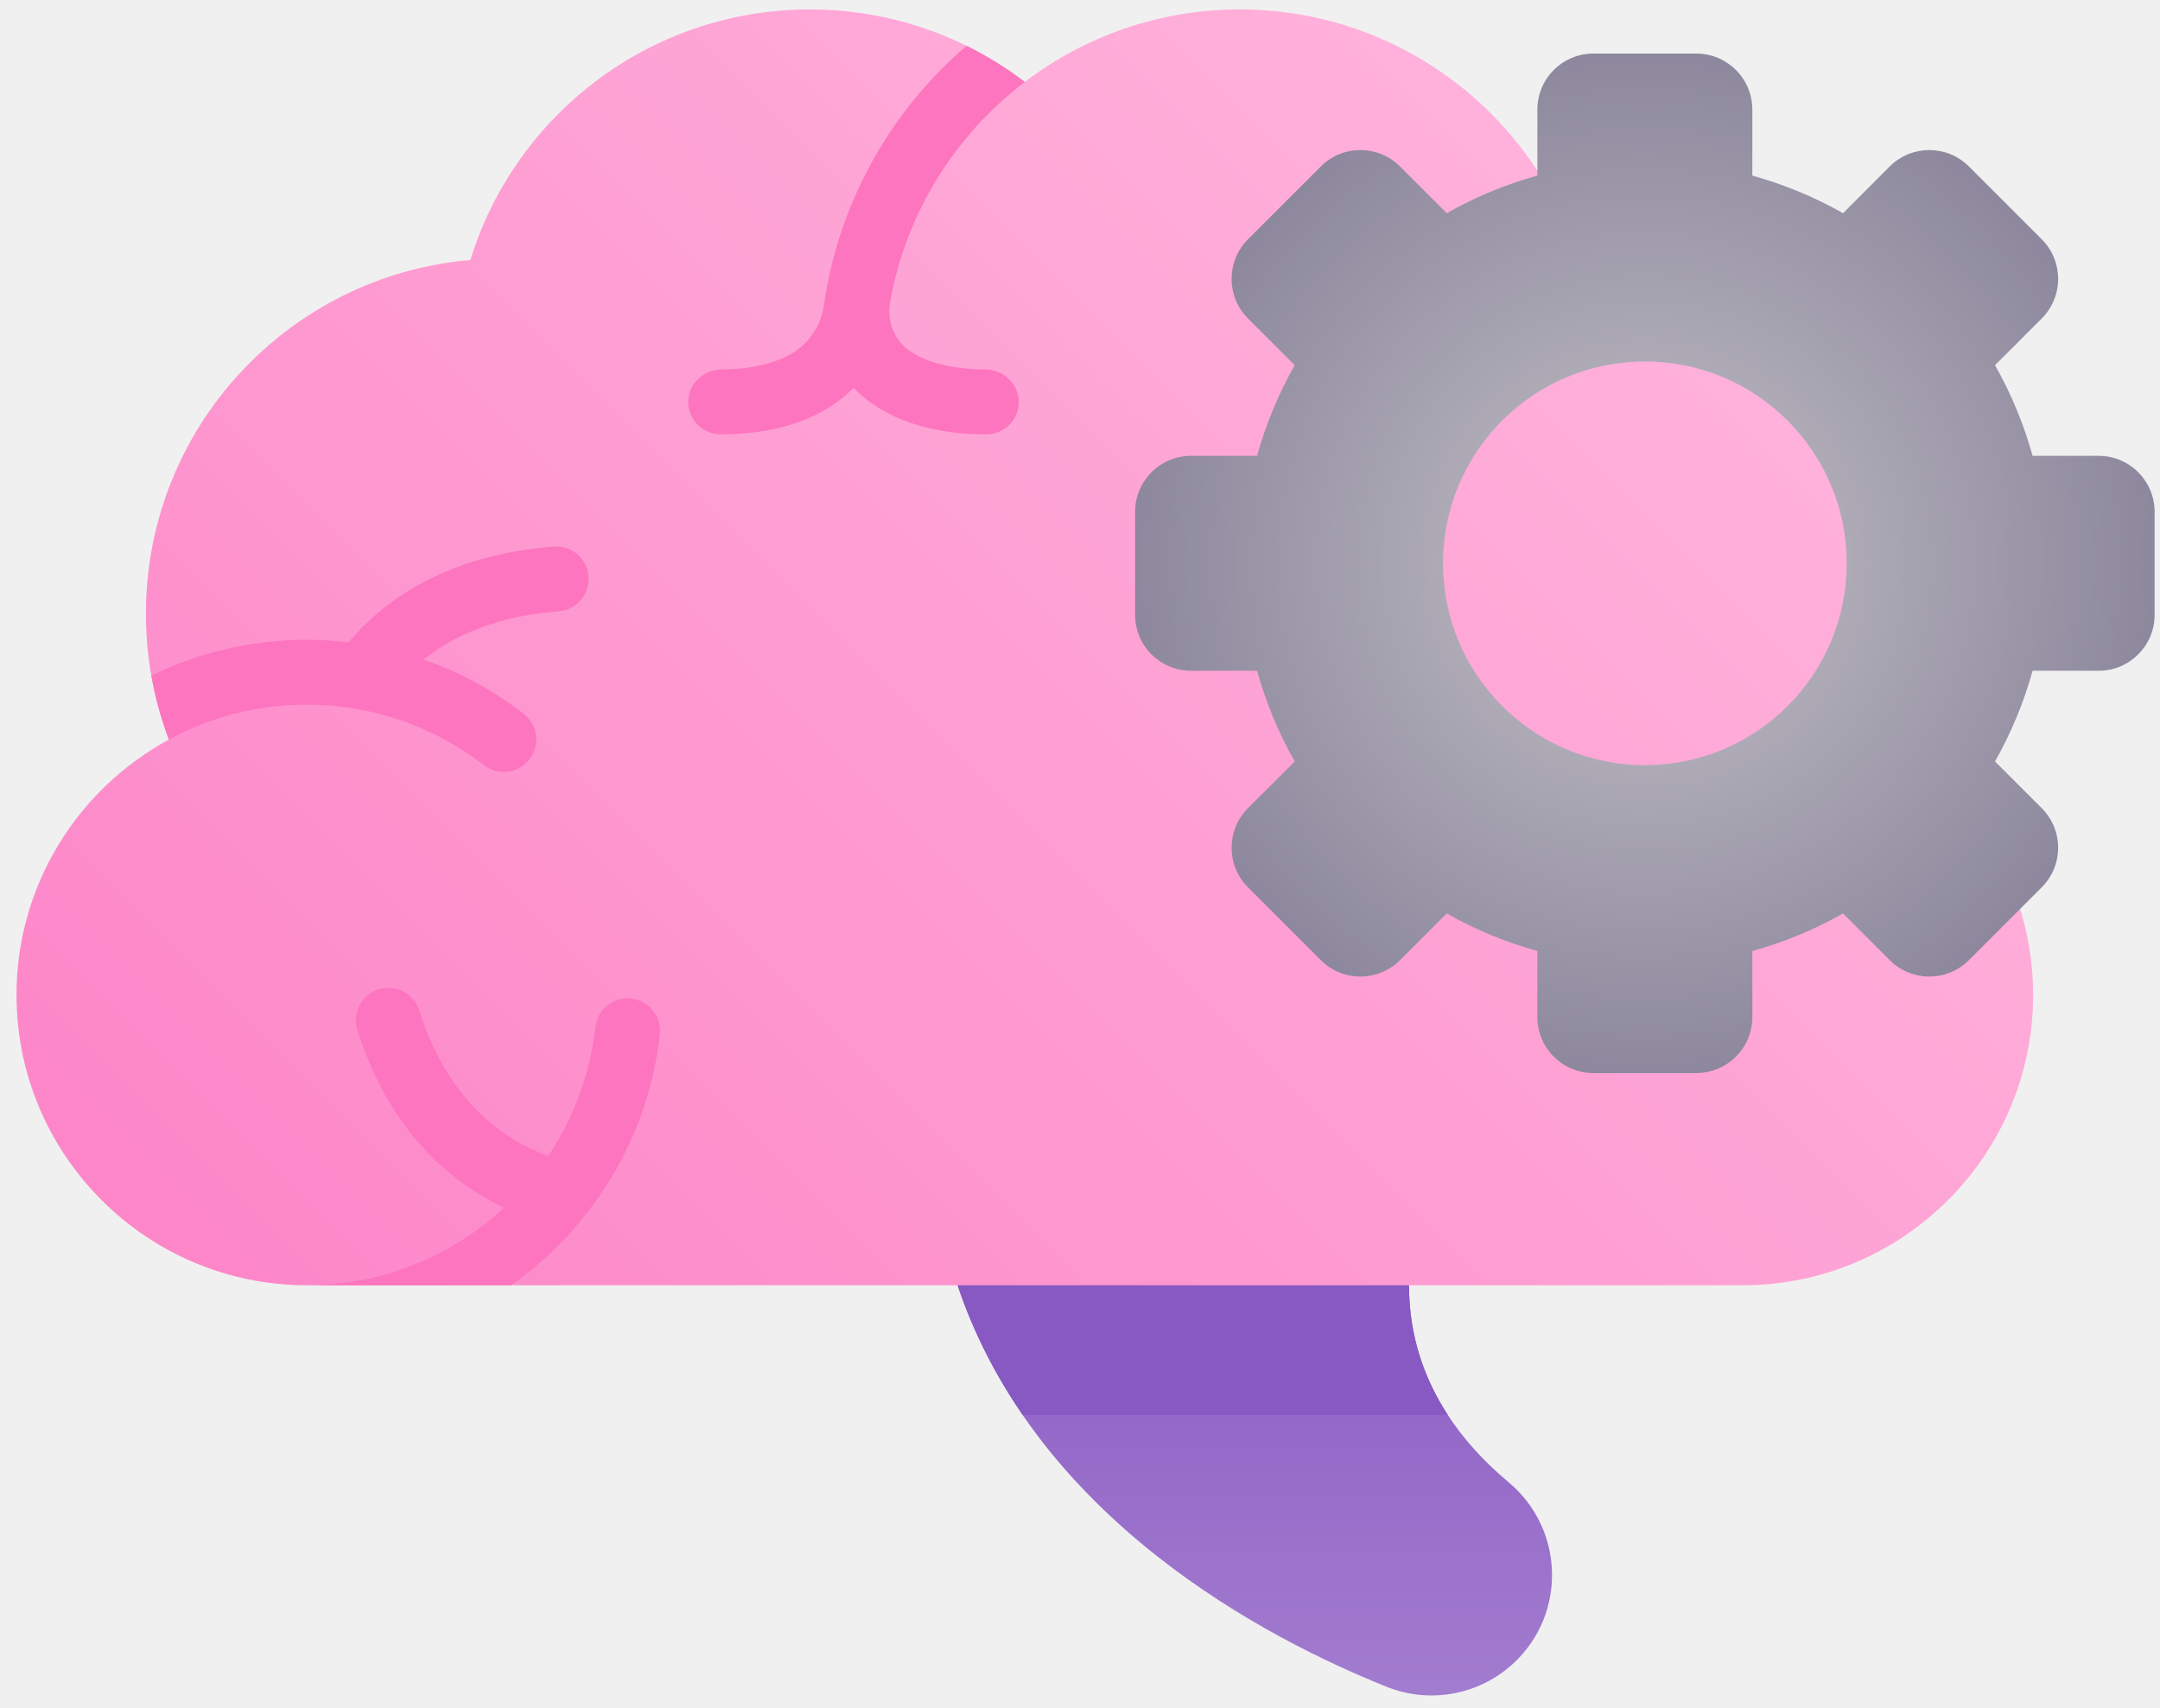
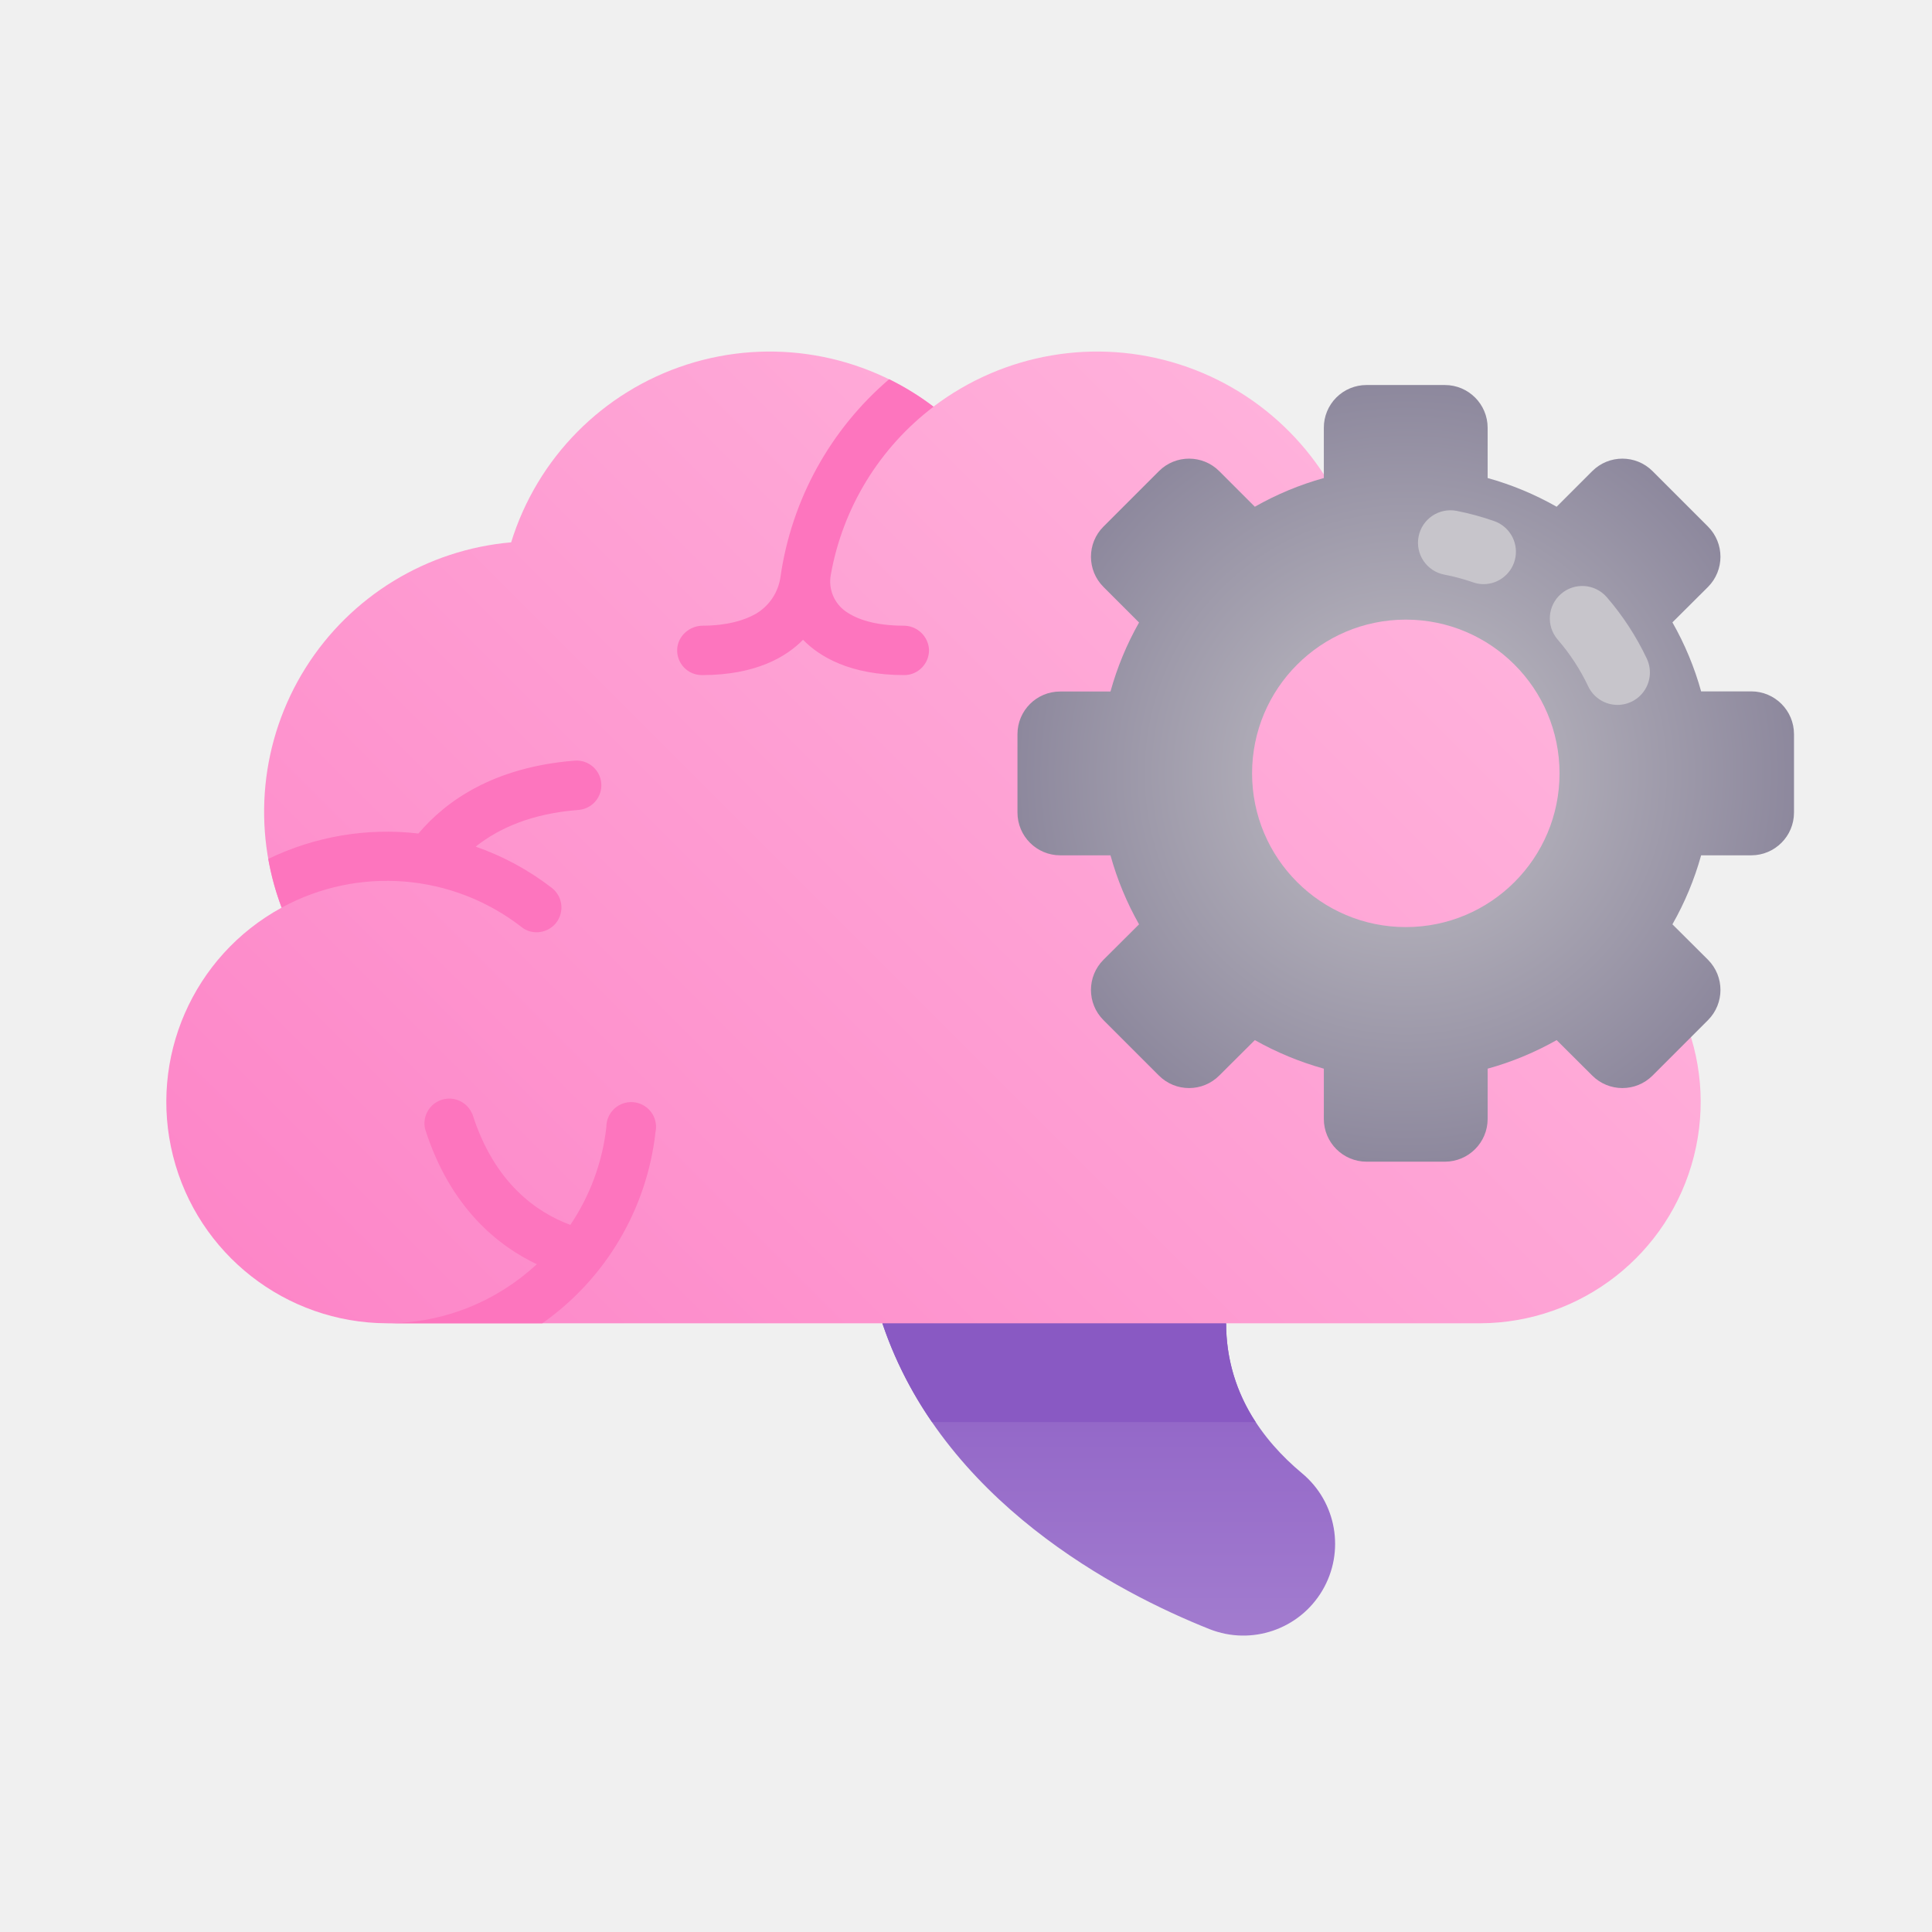
- <svg xmlns="http://www.w3.org/2000/svg" width="86" height="68" viewBox="0 0 86 68" fill="none">
-   <path d="M60.06 59.015C58.013 57.304 56.099 54.749 56.099 51.176L44.077 47.422L38.125 51.176C41.242 60.488 50.446 65.261 55.22 67.168C56.951 67.859 58.924 67.483 60.282 66.208C62.387 64.231 62.276 60.867 60.06 59.015Z" fill="url(#paint0_linear_30_176)" />
-   <path d="M56.099 51.176L44.077 47.422L38.125 51.176C38.764 53.085 39.662 54.8 40.721 56.342H57.646C56.726 54.931 56.099 53.221 56.099 51.176Z" fill="#8959C3" />
-   <path d="M74.881 29.448C75.471 27.89 75.797 26.202 75.797 24.438C75.797 17.04 70.116 10.973 62.879 10.352C61.101 4.575 55.722 0.376 49.362 0.376C46.144 0.376 43.179 1.453 40.803 3.262C38.427 1.453 35.462 0.376 32.245 0.376C25.884 0.376 20.506 4.576 18.727 10.352C11.491 10.973 5.809 17.04 5.809 24.438C5.809 26.202 6.135 27.89 6.725 29.448C3.114 31.405 0.657 35.23 0.657 39.617C0.657 45.991 5.842 51.176 12.217 51.176H69.389C75.764 51.176 80.949 45.991 80.949 39.617C80.949 35.23 78.492 31.405 74.881 29.448Z" fill="url(#paint1_linear_30_176)" />
-   <path d="M39.22 14.71C37.727 14.702 36.795 14.368 36.215 13.968C35.605 13.548 35.305 12.794 35.433 12.065C36.059 8.488 38.029 5.375 40.803 3.262C40.081 2.712 39.305 2.23 38.483 1.825C35.474 4.408 33.39 8.04 32.805 12.148C32.69 12.953 32.218 13.675 31.513 14.082C30.915 14.428 30.035 14.702 28.746 14.71C28.044 14.714 27.43 15.248 27.402 15.95C27.374 16.686 27.962 17.293 28.693 17.293C31.523 17.293 33.116 16.33 33.983 15.445C34.849 16.33 36.442 17.293 39.273 17.293C40.003 17.293 40.592 16.687 40.563 15.95C40.536 15.249 39.922 14.713 39.22 14.71Z" fill="#FD75BE" />
-   <path d="M16.693 40.234C17.84 43.861 20.076 45.389 21.823 46.033C22.827 44.535 23.492 42.792 23.702 40.912C23.782 40.202 24.411 39.684 25.122 39.759C25.835 39.834 26.35 40.477 26.27 41.19C25.812 45.31 23.575 48.899 20.348 51.176H12.217C15.246 51.176 18.005 50.003 20.068 48.089C18.099 47.159 15.549 45.183 14.23 41.013C14.015 40.333 14.392 39.607 15.072 39.392C15.753 39.177 16.478 39.554 16.693 40.234Z" fill="#FD75BE" />
-   <path d="M6.027 26.899C6.181 27.779 6.416 28.631 6.725 29.448C8.359 28.561 10.23 28.057 12.217 28.057C14.873 28.057 17.322 28.959 19.274 30.472C19.785 30.868 20.512 30.814 20.969 30.357C21.517 29.809 21.469 28.9 20.857 28.426C19.664 27.503 18.319 26.766 16.867 26.259C18.07 25.303 19.789 24.535 22.248 24.339C22.959 24.282 23.49 23.66 23.433 22.949C23.377 22.238 22.759 21.705 22.043 21.764C17.841 22.099 15.34 23.845 13.873 25.574C13.329 25.51 12.777 25.475 12.216 25.475C9.996 25.475 7.896 25.988 6.027 26.899Z" fill="#FD75BE" />
-   <path d="M83.557 18.15H80.927C80.575 16.876 80.069 15.666 79.431 14.541L81.291 12.681C82.162 11.81 82.162 10.399 81.291 9.528L78.391 6.628C77.521 5.758 76.109 5.758 75.239 6.628L73.379 8.489C72.254 7.85 71.043 7.345 69.769 6.992V4.363C69.769 3.132 68.772 2.133 67.54 2.133H63.439C62.208 2.133 61.21 3.131 61.21 4.363V6.992C59.936 7.345 58.726 7.85 57.601 8.488L55.741 6.628C54.87 5.758 53.459 5.758 52.588 6.628L49.688 9.528C48.818 10.399 48.818 11.81 49.688 12.681L51.549 14.541C50.91 15.666 50.405 16.876 50.052 18.15H47.423C46.192 18.15 45.194 19.148 45.194 20.379V24.48C45.194 25.711 46.192 26.709 47.423 26.709H50.052C50.405 27.983 50.91 29.193 51.549 30.319L49.688 32.179C48.818 33.049 48.818 34.461 49.688 35.331L52.588 38.231C53.459 39.102 54.87 39.102 55.741 38.231L57.601 36.371C58.726 37.009 59.936 37.515 61.21 37.867V40.497C61.21 41.728 62.208 42.726 63.439 42.726H67.54C68.771 42.726 69.769 41.728 69.769 40.497V37.867C71.043 37.515 72.254 37.009 73.379 36.371L75.239 38.231C76.109 39.102 77.521 39.102 78.391 38.231L81.291 35.331C82.162 34.461 82.162 33.049 81.291 32.179L79.431 30.319C80.069 29.193 80.575 27.983 80.927 26.709H83.557C84.788 26.709 85.786 25.711 85.786 24.48V20.379C85.786 19.148 84.788 18.15 83.557 18.15ZM65.49 30.467C61.051 30.467 57.453 26.868 57.453 22.43C57.453 17.991 61.051 14.393 65.49 14.393C69.928 14.393 73.527 17.991 73.527 22.43C73.527 26.868 69.928 30.467 65.49 30.467Z" fill="url(#paint2_radial_30_176)" />
+ <svg xmlns="http://www.w3.org/2000/svg" width="140" height="140" viewBox="0 0 140 140" fill="none">
+   <g clip-path="url(#a)">
+     <path d="M94.34 106.75c-2.84-2.37-5.49-5.91-5.49-10.86l-16.66-5.2-8.25 5.2c4.32 12.9 17.07 19.52 23.7 22.16a6.65 6.65 0 0 0 6.7-11.3Z" fill="url(#b)" />
+     <path d="m88.85 95.89-16.66-5.2-8.25 5.2a28.7 28.7 0 0 0 3.6 7.16h23.45a12.89 12.89 0 0 1-2.14-7.16Z" fill="#8959C3" />
+     <path d="M114.88 65.77A19.6 19.6 0 0 0 98.24 39.3a19.61 19.61 0 0 0-30.6-9.83 19.61 19.61 0 0 0-30.6 9.83 19.6 19.6 0 0 0-16.63 26.47 16.04 16.04 0 0 0 7.61 30.12h79.25a16.04 16.04 0 0 0 7.61-30.12Z" fill="url(#c)" />
+     <path d="M65.45 45.34c-2.07-.01-3.36-.47-4.16-1.03a2.65 2.65 0 0 1-1.09-2.64 19.6 19.6 0 0 1 7.45-12.2 19.6 19.6 0 0 0-3.22-1.99 23.17 23.17 0 0 0-7.87 14.3 3.7 3.7 0 0 1-1.79 2.7c-.83.47-2.05.85-3.84.86-.97 0-1.82.75-1.86 1.72a1.79 1.79 0 0 0 1.8 1.86c3.91 0 6.12-1.33 7.32-2.56 1.2 1.23 3.41 2.56 7.34 2.56 1 0 1.82-.84 1.79-1.86a1.84 1.84 0 0 0-1.87-1.72Z" fill="#FD75BE" />
+     <path d="M34.23 80.72c1.59 5.03 4.69 7.15 7.1 8.04 1.4-2.08 2.32-4.5 2.61-7.1a1.8 1.8 0 1 1 3.56.38 19.62 19.62 0 0 1-8.2 13.85H28.01c4.2 0 8.03-1.63 10.89-4.28-2.73-1.29-6.27-4.03-8.1-9.81a1.8 1.8 0 0 1 3.42-1.08Z" fill="#FD75BE" />
+     <path d="M19.44 62.24c.22 1.22.54 2.4.97 3.53a15.92 15.92 0 0 1 17.4 1.42c.7.55 1.71.47 2.35-.16a1.8 1.8 0 0 0-.16-2.68 19.56 19.56 0 0 0-5.53-3c1.67-1.33 4.05-2.4 7.46-2.66a1.79 1.79 0 1 0-.29-3.57c-5.82.46-9.29 2.88-11.32 5.28a19.73 19.73 0 0 0-10.88 1.84Z" fill="#FD75BE" />
+     <path d="M126.91 50.1h-3.64a22.03 22.03 0 0 0-2.08-5l2.58-2.57a3.1 3.1 0 0 0 0-4.37l-4.02-4.02a3.09 3.09 0 0 0-4.37 0l-2.58 2.58a22.07 22.07 0 0 0-5-2.08V31a3.1 3.1 0 0 0-3.1-3.1h-5.68a3.09 3.09 0 0 0-3.09 3.1v3.64a22.06 22.06 0 0 0-5 2.08l-2.58-2.58a3.09 3.09 0 0 0-4.37 0l-4.02 4.02a3.09 3.09 0 0 0 0 4.37l2.58 2.58a22.06 22.06 0 0 0-2.07 5h-3.65a3.09 3.09 0 0 0-3.09 3.09v5.68a3.1 3.1 0 0 0 3.1 3.1h3.64a22.06 22.06 0 0 0 2.07 5l-2.58 2.57a3.09 3.09 0 0 0 0 4.37l4.02 4.02a3.09 3.09 0 0 0 4.37 0l2.58-2.57c1.56.88 3.24 1.58 5 2.07v3.64a3.1 3.1 0 0 0 3.1 3.1h5.68a3.1 3.1 0 0 0 3.09-3.1v-3.64a22.06 22.06 0 0 0 5-2.07l2.58 2.57a3.09 3.09 0 0 0 4.37 0l4.02-4.02a3.1 3.1 0 0 0 0-4.37l-2.58-2.57a22.02 22.02 0 0 0 2.08-5h3.64a3.1 3.1 0 0 0 3.09-3.1V53.2a3.1 3.1 0 0 0-3.09-3.1Zm-25.04 17.08a11.14 11.14 0 1 1 0-22.28 11.14 11.14 0 0 1 0 22.28Z" fill="url(#d)" />
+     <path d="M117.21 51.08c-.88 0-1.72-.5-2.12-1.34a14.91 14.91 0 0 0-2.22-3.4 2.35 2.35 0 0 1 3.55-3.08 19.63 19.63 0 0 1 2.91 4.46 2.35 2.35 0 0 1-2.12 3.36Z" fill="#C7C5CB" />
+     <path d="M107.5 42.33c-.26 0-.53-.05-.78-.14-.67-.23-1.36-.42-2.06-.55a2.35 2.35 0 0 1 .89-4.62c.92.18 1.84.43 2.72.74a2.35 2.35 0 0 1-.77 4.57Z" fill="#C7C5CB" />
+   </g>
  <defs>
-     <linearGradient id="paint0_linear_30_176" x1="49.959" y1="47.422" x2="49.959" y2="67.51" gradientUnits="userSpaceOnUse">
-       <stop offset="0.022" stop-color="#8959C3" />
+     <linearGradient id="b" x1="80.34" y1="90.68" x2="80.34" y2="118.53" gradientUnits="userSpaceOnUse">
+       <stop offset=".02" stop-color="#8959C3" />
      <stop offset="1" stop-color="#A27CCF" />
    </linearGradient>
-     <linearGradient id="paint1_linear_30_176" x1="15.564" y1="59.305" x2="66.042" y2="8.828" gradientUnits="userSpaceOnUse">
+     <linearGradient id="c" x1="32.66" y1="107.16" x2="102.63" y2="37.19" gradientUnits="userSpaceOnUse">
      <stop stop-color="#FD86C8" />
-       <stop offset="0.979" stop-color="#FFB1DB" />
+       <stop offset=".98" stop-color="#FFB1DB" />
    </linearGradient>
-     <radialGradient id="paint2_radial_30_176" cx="0" cy="0" r="1" gradientUnits="userSpaceOnUse" gradientTransform="translate(65.4898 22.4297) scale(20.2962 20.2962)">
-       <stop offset="0.022" stop-color="#C1BFC5" />
+     <radialGradient id="d" cx="0" cy="0" r="1" gradientUnits="userSpaceOnUse" gradientTransform="translate(101.87 56.04) scale(28.1334)">
+       <stop offset=".02" stop-color="#C1BFC5" />
      <stop offset="1" stop-color="#8D889D" />
    </radialGradient>
+     <clipPath id="a">
+       <path fill="#fff" transform="translate(12 13)" d="M0 0h118v118H0z" />
+     </clipPath>
  </defs>
</svg>
